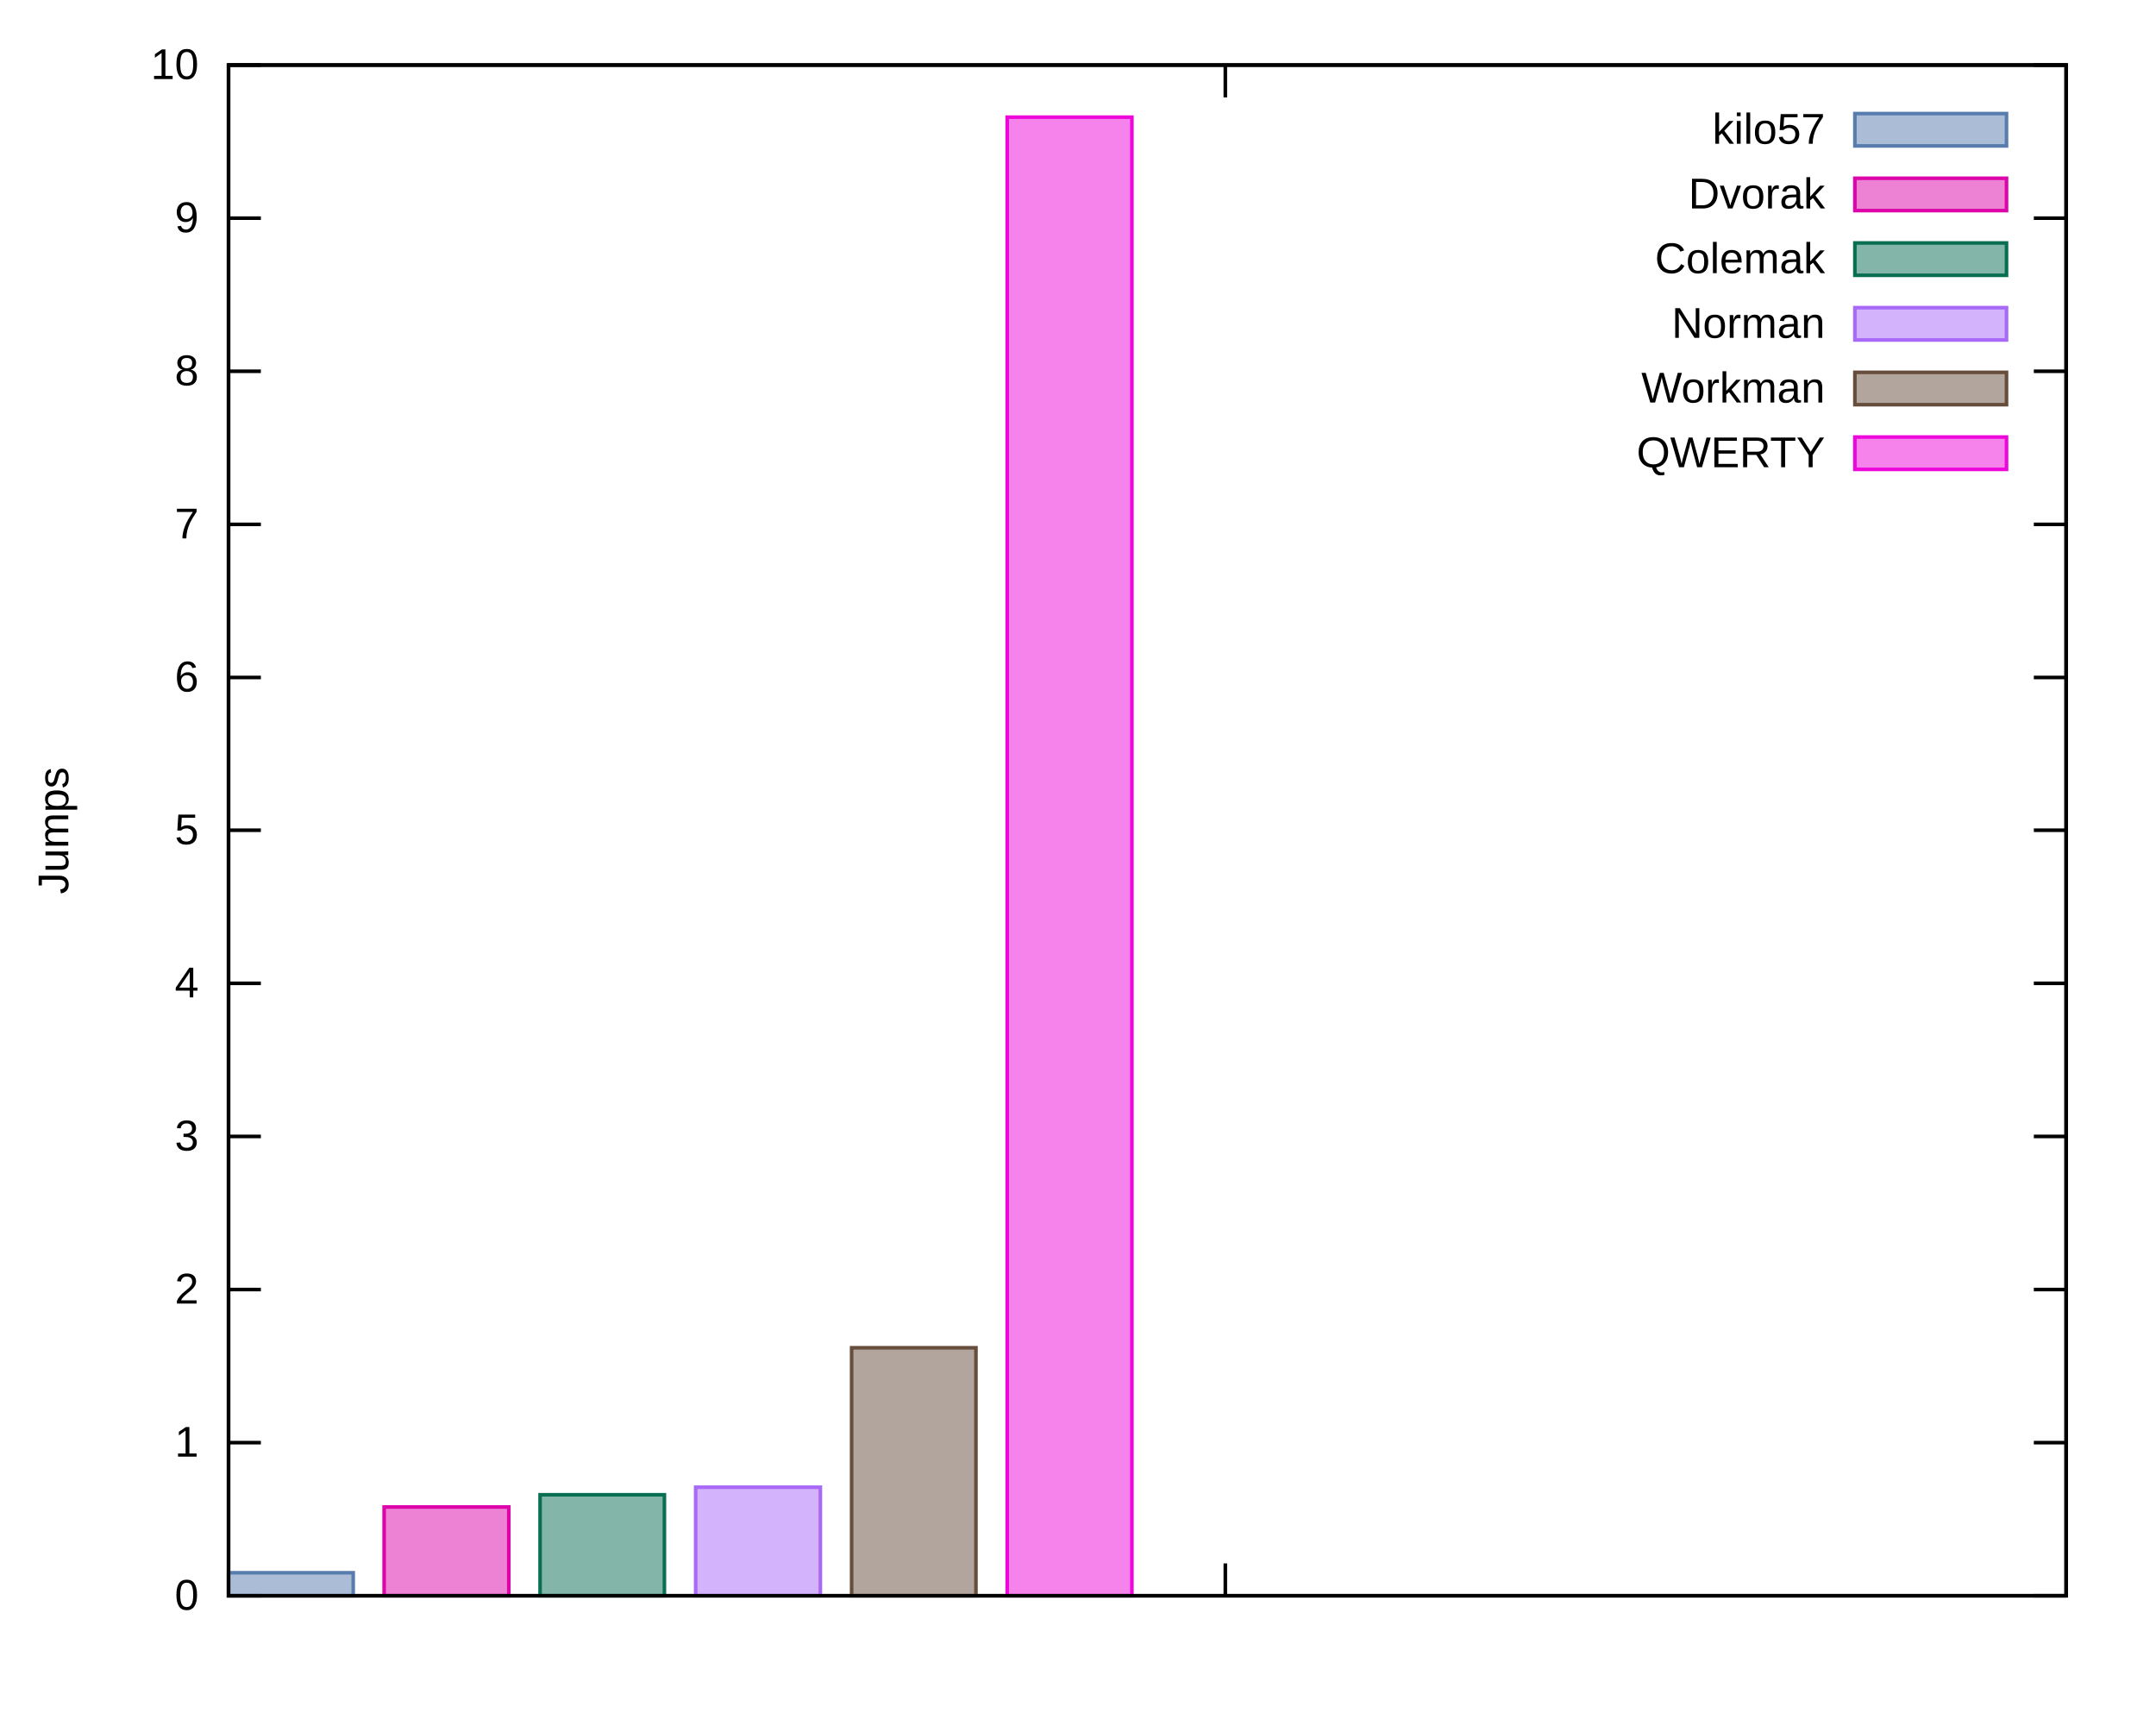
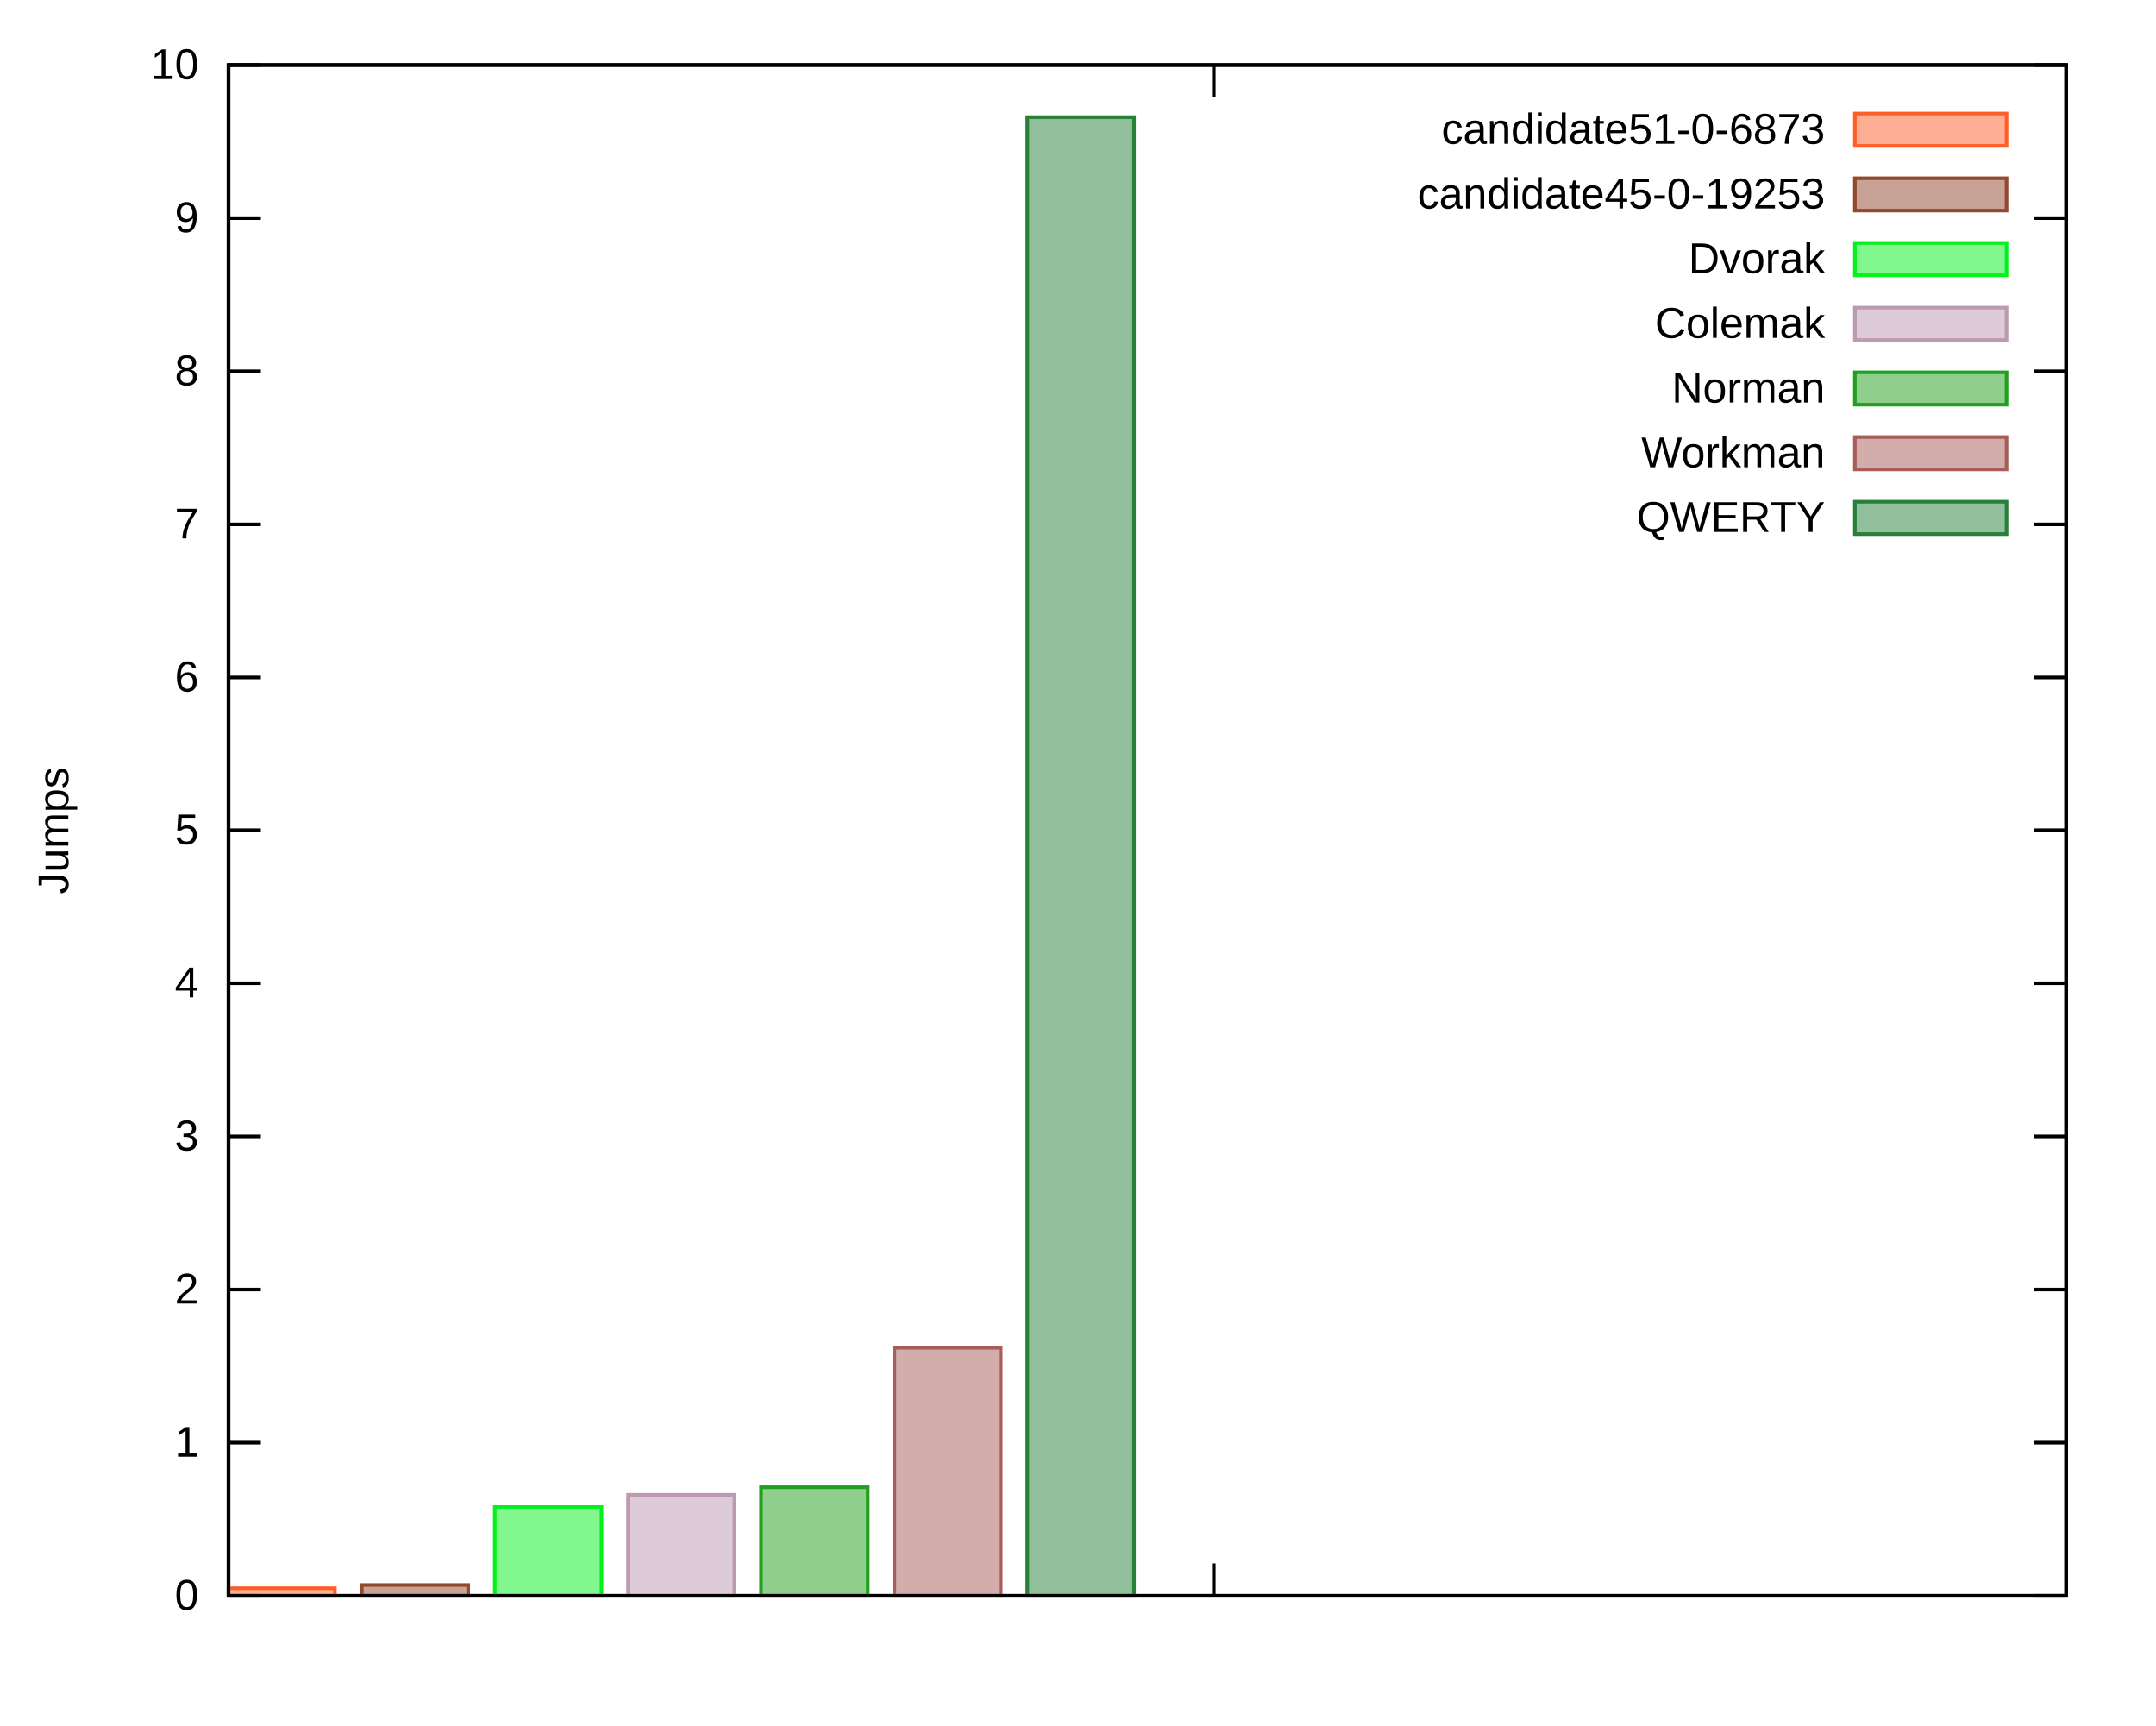
<svg xmlns="http://www.w3.org/2000/svg" xmlns:xlink="http://www.w3.org/1999/xlink" width="600" height="480" viewBox="0 0 600 480">
  <g id="gnuplot_canvas">
    <rect x="0" y="0" width="600" height="480" fill="none" />
    <defs>
      <circle id="gpDot" r="0.5" stroke-width="0.5" stroke="currentColor" />
      <path id="gpPt0" stroke-width="0.222" stroke="currentColor" d="M-1,0 h2 M0,-1 v2" />
      <path id="gpPt1" stroke-width="0.222" stroke="currentColor" d="M-1,-1 L1,1 M1,-1 L-1,1" />
      <path id="gpPt2" stroke-width="0.222" stroke="currentColor" d="M-1,0 L1,0 M0,-1 L0,1 M-1,-1 L1,1 M-1,1 L1,-1" />
      <rect id="gpPt3" stroke-width="0.222" stroke="currentColor" x="-1" y="-1" width="2" height="2" />
      <rect id="gpPt4" stroke-width="0.222" stroke="currentColor" fill="currentColor" x="-1" y="-1" width="2" height="2" />
      <circle id="gpPt5" stroke-width="0.222" stroke="currentColor" cx="0" cy="0" r="1" />
      <use xlink:href="#gpPt5" id="gpPt6" fill="currentColor" stroke="none" />
      <path id="gpPt7" stroke-width="0.222" stroke="currentColor" d="M0,-1.33 L-1.33,0.67 L1.33,0.67 z" />
      <use xlink:href="#gpPt7" id="gpPt8" fill="currentColor" stroke="none" />
      <use xlink:href="#gpPt7" id="gpPt9" stroke="currentColor" transform="rotate(180)" />
      <use xlink:href="#gpPt9" id="gpPt10" fill="currentColor" stroke="none" />
      <use xlink:href="#gpPt3" id="gpPt11" stroke="currentColor" transform="rotate(45)" />
      <use xlink:href="#gpPt11" id="gpPt12" fill="currentColor" stroke="none" />
      <path id="gpPt13" stroke-width="0.222" stroke="currentColor" d="M0,1.330 L1.265,0.411 L0.782,-1.067 L-0.782,-1.076 L-1.265,0.411 z" />
      <use xlink:href="#gpPt13" id="gpPt14" fill="currentColor" stroke="none" />
      <filter id="textbox" filterUnits="objectBoundingBox" x="0" y="0" height="1" width="1">
        <feFlood flood-color="white" flood-opacity="1" result="bgnd" />
        <feComposite in="SourceGraphic" in2="bgnd" operator="atop" />
      </filter>
      <filter id="greybox" filterUnits="objectBoundingBox" x="0" y="0" height="1" width="1">
        <feFlood flood-color="lightgrey" flood-opacity="1" result="grey" />
        <feComposite in="SourceGraphic" in2="grey" operator="atop" />
      </filter>
    </defs>
    <g fill="none" color="white" stroke="currentColor" stroke-width="1.00" stroke-linecap="butt" stroke-linejoin="miter">
</g>
    <g fill="none" color="black" stroke="currentColor" stroke-width="1.00" stroke-linecap="butt" stroke-linejoin="miter">
      <path stroke="black" d="M63.6,444.0 L72.6,444.0 M575.0,444.0 L566.0,444.0  " />
      <g transform="translate(55.3,447.9)" stroke="none" fill="black" font-family="Arial" font-size="12.00" text-anchor="end">
        <text>
          <tspan font-family="Arial"> 0</tspan>
        </text>
      </g>
    </g>
    <g fill="none" color="black" stroke="currentColor" stroke-width="1.00" stroke-linecap="butt" stroke-linejoin="miter">
      <path stroke="black" d="M63.6,401.4 L72.6,401.4 M575.0,401.4 L566.0,401.4  " />
      <g transform="translate(55.3,405.3)" stroke="none" fill="black" font-family="Arial" font-size="12.00" text-anchor="end">
        <text>
          <tspan font-family="Arial"> 1</tspan>
        </text>
      </g>
    </g>
    <g fill="none" color="black" stroke="currentColor" stroke-width="1.00" stroke-linecap="butt" stroke-linejoin="miter">
      <path stroke="black" d="M63.6,358.8 L72.6,358.8 M575.0,358.8 L566.0,358.8  " />
      <g transform="translate(55.3,362.7)" stroke="none" fill="black" font-family="Arial" font-size="12.00" text-anchor="end">
        <text>
          <tspan font-family="Arial"> 2</tspan>
        </text>
      </g>
    </g>
    <g fill="none" color="black" stroke="currentColor" stroke-width="1.00" stroke-linecap="butt" stroke-linejoin="miter">
      <path stroke="black" d="M63.6,316.2 L72.6,316.2 M575.0,316.2 L566.0,316.2  " />
      <g transform="translate(55.3,320.1)" stroke="none" fill="black" font-family="Arial" font-size="12.00" text-anchor="end">
        <text>
          <tspan font-family="Arial"> 3</tspan>
        </text>
      </g>
    </g>
    <g fill="none" color="black" stroke="currentColor" stroke-width="1.00" stroke-linecap="butt" stroke-linejoin="miter">
      <path stroke="black" d="M63.6,273.6 L72.6,273.6 M575.0,273.6 L566.0,273.6  " />
      <g transform="translate(55.3,277.5)" stroke="none" fill="black" font-family="Arial" font-size="12.00" text-anchor="end">
        <text>
          <tspan font-family="Arial"> 4</tspan>
        </text>
      </g>
    </g>
    <g fill="none" color="black" stroke="currentColor" stroke-width="1.00" stroke-linecap="butt" stroke-linejoin="miter">
      <path stroke="black" d="M63.6,231.0 L72.6,231.0 M575.0,231.0 L566.0,231.0  " />
      <g transform="translate(55.3,234.9)" stroke="none" fill="black" font-family="Arial" font-size="12.00" text-anchor="end">
        <text>
          <tspan font-family="Arial"> 5</tspan>
        </text>
      </g>
    </g>
    <g fill="none" color="black" stroke="currentColor" stroke-width="1.00" stroke-linecap="butt" stroke-linejoin="miter">
      <path stroke="black" d="M63.6,188.5 L72.6,188.5 M575.0,188.5 L566.0,188.5  " />
      <g transform="translate(55.3,192.4)" stroke="none" fill="black" font-family="Arial" font-size="12.00" text-anchor="end">
        <text>
          <tspan font-family="Arial"> 6</tspan>
        </text>
      </g>
    </g>
    <g fill="none" color="black" stroke="currentColor" stroke-width="1.00" stroke-linecap="butt" stroke-linejoin="miter">
      <path stroke="black" d="M63.6,145.9 L72.6,145.9 M575.0,145.9 L566.0,145.9  " />
      <g transform="translate(55.3,149.8)" stroke="none" fill="black" font-family="Arial" font-size="12.00" text-anchor="end">
        <text>
          <tspan font-family="Arial"> 7</tspan>
        </text>
      </g>
    </g>
    <g fill="none" color="black" stroke="currentColor" stroke-width="1.00" stroke-linecap="butt" stroke-linejoin="miter">
      <path stroke="black" d="M63.6,103.3 L72.6,103.3 M575.0,103.3 L566.0,103.3  " />
      <g transform="translate(55.3,107.2)" stroke="none" fill="black" font-family="Arial" font-size="12.00" text-anchor="end">
        <text>
          <tspan font-family="Arial"> 8</tspan>
        </text>
      </g>
    </g>
    <g fill="none" color="black" stroke="currentColor" stroke-width="1.00" stroke-linecap="butt" stroke-linejoin="miter">
      <path stroke="black" d="M63.6,60.7 L72.6,60.7 M575.0,60.7 L566.0,60.7  " />
      <g transform="translate(55.3,64.6)" stroke="none" fill="black" font-family="Arial" font-size="12.00" text-anchor="end">
        <text>
          <tspan font-family="Arial"> 9</tspan>
        </text>
      </g>
    </g>
    <g fill="none" color="black" stroke="currentColor" stroke-width="1.00" stroke-linecap="butt" stroke-linejoin="miter">
      <path stroke="black" d="M63.6,18.1 L72.6,18.1 M575.0,18.1 L566.0,18.1  " />
      <g transform="translate(55.3,22.0)" stroke="none" fill="black" font-family="Arial" font-size="12.00" text-anchor="end">
        <text>
          <tspan font-family="Arial"> 10</tspan>
        </text>
      </g>
    </g>
    <g fill="none" color="black" stroke="currentColor" stroke-width="1.00" stroke-linecap="butt" stroke-linejoin="miter">
-       <path stroke="black" d="M341.0,444.0 L341.0,435.0 M341.0,18.1 L341.0,27.1  " />
-       <g transform="translate(341.0,465.9)" stroke="none" fill="black" font-family="Arial" font-size="12.00" text-anchor="middle">
+       <path stroke="black" d="M337.8,444.0 L337.8,435.0 M337.8,18.1 L337.8,27.1  " />
+       <g transform="translate(337.8,465.9)" stroke="none" fill="black" font-family="Arial" font-size="12.00" text-anchor="middle">
        <text />
      </g>
    </g>
    <g fill="none" color="black" stroke="currentColor" stroke-width="1.00" stroke-linecap="butt" stroke-linejoin="miter">
</g>
    <g fill="none" color="black" stroke="currentColor" stroke-width="1.00" stroke-linecap="butt" stroke-linejoin="miter">
      <path stroke="black" d="M63.6,18.1 L63.6,444.0 L575.0,444.0 L575.0,18.1 L63.6,18.1 Z  " />
    </g>
    <g fill="none" color="black" stroke="currentColor" stroke-width="1.00" stroke-linecap="butt" stroke-linejoin="miter">
      <g transform="translate(19.0,231.1) rotate(270)" stroke="none" fill="black" font-family="Arial" font-size="12.00" text-anchor="middle">
        <text>
          <tspan font-family="Arial">Jumps</tspan>
        </text>
      </g>
    </g>
    <g fill="none" color="black" stroke="currentColor" stroke-width="1.00" stroke-linecap="butt" stroke-linejoin="miter">
</g>
    <g id="gnuplot_plot_1">
      <g fill="none" color="black" stroke="currentColor" stroke-width="1.00" stroke-linecap="butt" stroke-linejoin="miter">
        <g transform="translate(507.9,40.0)" stroke="none" fill="black" font-family="Arial" font-size="12.00" text-anchor="end">
          <text>
-             <tspan font-family="Arial">kilo57</tspan>
-           </text>
-         </g>
-       </g>
-       <g fill="none" color="black" stroke="currentColor" stroke-width="1.00" stroke-linecap="butt" stroke-linejoin="miter">
-         <g stroke="none" shape-rendering="crispEdges">
-           <polygon fill="rgb( 89, 124, 174)" fill-opacity="0.5" points="516.2,40.6 558.4,40.6 558.4,31.6 516.2,31.6 " />
-         </g>
-         <path stroke="rgb( 89, 124, 174)" d="M516.2,40.6 L558.4,40.6 L558.4,31.6 L516.2,31.6 L516.2,40.6 Z  " />
-       </g>
-       <g fill="none" color="black" stroke="currentColor" stroke-width="1.00" stroke-linecap="butt" stroke-linejoin="miter">
-         <g stroke="none" shape-rendering="crispEdges">
-           <polygon fill="rgb( 89, 124, 174)" fill-opacity="0.5" points="63.6,444.0 98.4,444.0 98.4,437.5 63.6,437.5 " />
-         </g>
-         <path stroke="rgb( 89, 124, 174)" d="M63.6,444.0 L63.6,437.6 L98.3,437.6 L98.3,444.0 L63.6,444.0 Z  " />
+             <tspan font-family="Arial">candidate51-0-6873</tspan>
+           </text>
+         </g>
+       </g>
+       <g fill="none" color="black" stroke="currentColor" stroke-width="1.00" stroke-linecap="butt" stroke-linejoin="miter">
+         <g stroke="none" shape-rendering="crispEdges">
+           <polygon fill="rgb(254,  94,  39)" fill-opacity="0.5" points="516.2,40.6 558.4,40.6 558.4,31.6 516.2,31.6 " />
+         </g>
+         <path stroke="rgb(254,  94,  39)" d="M516.2,40.6 L558.4,40.6 L558.4,31.6 L516.2,31.6 L516.2,40.6 Z  " />
+       </g>
+       <g fill="none" color="black" stroke="currentColor" stroke-width="1.00" stroke-linecap="butt" stroke-linejoin="miter">
+         <g stroke="none" shape-rendering="crispEdges">
+           <polygon fill="rgb(254,  94,  39)" fill-opacity="0.5" points="63.6,444.0 93.3,444.0 93.3,441.8 63.6,441.8 " />
+         </g>
+         <path stroke="rgb(254,  94,  39)" d="M63.6,444.0 L63.6,441.9 L93.2,441.9 L93.2,444.0 L63.6,444.0 Z  " />
      </g>
    </g>
    <g id="gnuplot_plot_2">
      <g fill="none" color="black" stroke="currentColor" stroke-width="1.00" stroke-linecap="butt" stroke-linejoin="miter">
        <g transform="translate(507.9,58.0)" stroke="none" fill="black" font-family="Arial" font-size="12.00" text-anchor="end">
          <text>
+             <tspan font-family="Arial">candidate45-0-19253</tspan>
+           </text>
+         </g>
+       </g>
+       <g fill="none" color="black" stroke="currentColor" stroke-width="1.00" stroke-linecap="butt" stroke-linejoin="miter">
+         <g stroke="none" shape-rendering="crispEdges">
+           <polygon fill="rgb(146,  73,  45)" fill-opacity="0.5" points="516.2,58.6 558.4,58.6 558.4,49.6 516.2,49.6 " />
+         </g>
+         <path stroke="rgb(146,  73,  45)" d="M516.2,58.6 L558.4,58.6 L558.4,49.6 L516.2,49.6 L516.2,58.6 Z  " />
+       </g>
+       <g fill="none" color="black" stroke="currentColor" stroke-width="1.00" stroke-linecap="butt" stroke-linejoin="miter">
+         <g stroke="none" shape-rendering="crispEdges">
+           <polygon fill="rgb(146,  73,  45)" fill-opacity="0.5" points="100.7,444.0 130.4,444.0 130.4,440.9 100.7,440.9 " />
+         </g>
+         <path stroke="rgb(146,  73,  45)" d="M100.7,444.0 L100.7,441.0 L130.3,441.0 L130.3,444.0 L100.7,444.0 Z  " />
+       </g>
+     </g>
+     <g id="gnuplot_plot_3">
+       <g fill="none" color="black" stroke="currentColor" stroke-width="1.00" stroke-linecap="butt" stroke-linejoin="miter">
+         <g transform="translate(507.9,76.0)" stroke="none" fill="black" font-family="Arial" font-size="12.00" text-anchor="end">
+           <text>
            <tspan font-family="Arial">Dvorak</tspan>
          </text>
        </g>
      </g>
      <g fill="none" color="black" stroke="currentColor" stroke-width="1.00" stroke-linecap="butt" stroke-linejoin="miter">
        <g stroke="none" shape-rendering="crispEdges">
-           <polygon fill="rgb(221,   4, 169)" fill-opacity="0.5" points="516.2,58.6 558.4,58.6 558.4,49.6 516.2,49.6 " />
-         </g>
-         <path stroke="rgb(221,   4, 169)" d="M516.2,58.6 L558.4,58.6 L558.4,49.6 L516.2,49.6 L516.2,58.6 Z  " />
-       </g>
-       <g fill="none" color="black" stroke="currentColor" stroke-width="1.00" stroke-linecap="butt" stroke-linejoin="miter">
-         <g stroke="none" shape-rendering="crispEdges">
-           <polygon fill="rgb(221,   4, 169)" fill-opacity="0.5" points="106.9,444.0 141.7,444.0 141.7,419.2 106.9,419.2 " />
-         </g>
-         <path stroke="rgb(221,   4, 169)" d="M106.9,444.0 L106.9,419.3 L141.6,419.3 L141.6,444.0 L106.9,444.0 Z  " />
-       </g>
-     </g>
-     <g id="gnuplot_plot_3">
-       <g fill="none" color="black" stroke="currentColor" stroke-width="1.00" stroke-linecap="butt" stroke-linejoin="miter">
-         <g transform="translate(507.9,76.0)" stroke="none" fill="black" font-family="Arial" font-size="12.00" text-anchor="end">
+           <polygon fill="rgb(  5, 240,  31)" fill-opacity="0.5" points="516.2,76.6 558.4,76.6 558.4,67.6 516.2,67.6 " />
+         </g>
+         <path stroke="rgb(  5, 240,  31)" d="M516.2,76.6 L558.4,76.6 L558.4,67.6 L516.2,67.6 L516.2,76.6 Z  " />
+       </g>
+       <g fill="none" color="black" stroke="currentColor" stroke-width="1.00" stroke-linecap="butt" stroke-linejoin="miter">
+         <g stroke="none" shape-rendering="crispEdges">
+           <polygon fill="rgb(  5, 240,  31)" fill-opacity="0.5" points="137.7,444.0 167.5,444.0 167.5,419.2 137.7,419.2 " />
+         </g>
+         <path stroke="rgb(  5, 240,  31)" d="M137.7,444.0 L137.7,419.3 L167.4,419.3 L167.4,444.0 L137.7,444.0 Z  " />
+       </g>
+     </g>
+     <g id="gnuplot_plot_4">
+       <g fill="none" color="black" stroke="currentColor" stroke-width="1.00" stroke-linecap="butt" stroke-linejoin="miter">
+         <g transform="translate(507.9,94.0)" stroke="none" fill="black" font-family="Arial" font-size="12.00" text-anchor="end">
          <text>
            <tspan font-family="Arial">Colemak</tspan>
          </text>
        </g>
      </g>
      <g fill="none" color="black" stroke="currentColor" stroke-width="1.00" stroke-linecap="butt" stroke-linejoin="miter">
        <g stroke="none" shape-rendering="crispEdges">
-           <polygon fill="rgb(  9, 111,  83)" fill-opacity="0.5" points="516.2,76.6 558.4,76.6 558.4,67.6 516.2,67.6 " />
-         </g>
-         <path stroke="rgb(  9, 111,  83)" d="M516.2,76.6 L558.4,76.6 L558.4,67.6 L516.2,67.6 L516.2,76.6 Z  " />
-       </g>
-       <g fill="none" color="black" stroke="currentColor" stroke-width="1.00" stroke-linecap="butt" stroke-linejoin="miter">
-         <g stroke="none" shape-rendering="crispEdges">
-           <polygon fill="rgb(  9, 111,  83)" fill-opacity="0.5" points="150.3,444.0 185.0,444.0 185.0,415.8 150.3,415.8 " />
-         </g>
-         <path stroke="rgb(  9, 111,  83)" d="M150.3,444.0 L150.3,415.9 L184.9,415.9 L184.9,444.0 L150.3,444.0 Z  " />
-       </g>
-     </g>
-     <g id="gnuplot_plot_4">
-       <g fill="none" color="black" stroke="currentColor" stroke-width="1.00" stroke-linecap="butt" stroke-linejoin="miter">
-         <g transform="translate(507.9,94.0)" stroke="none" fill="black" font-family="Arial" font-size="12.00" text-anchor="end">
+           <polygon fill="rgb(188, 154, 177)" fill-opacity="0.5" points="516.2,94.6 558.4,94.6 558.4,85.6 516.2,85.6 " />
+         </g>
+         <path stroke="rgb(188, 154, 177)" d="M516.2,94.6 L558.4,94.6 L558.4,85.6 L516.2,85.6 L516.2,94.6 Z  " />
+       </g>
+       <g fill="none" color="black" stroke="currentColor" stroke-width="1.00" stroke-linecap="butt" stroke-linejoin="miter">
+         <g stroke="none" shape-rendering="crispEdges">
+           <polygon fill="rgb(188, 154, 177)" fill-opacity="0.5" points="174.8,444.0 204.5,444.0 204.5,415.8 174.8,415.8 " />
+         </g>
+         <path stroke="rgb(188, 154, 177)" d="M174.8,444.0 L174.8,415.9 L204.4,415.9 L204.4,444.0 L174.8,444.0 Z  " />
+       </g>
+     </g>
+     <g id="gnuplot_plot_5">
+       <g fill="none" color="black" stroke="currentColor" stroke-width="1.00" stroke-linecap="butt" stroke-linejoin="miter">
+         <g transform="translate(507.9,112.0)" stroke="none" fill="black" font-family="Arial" font-size="12.00" text-anchor="end">
          <text>
            <tspan font-family="Arial">Norman</tspan>
          </text>
        </g>
      </g>
      <g fill="none" color="black" stroke="currentColor" stroke-width="1.00" stroke-linecap="butt" stroke-linejoin="miter">
        <g stroke="none" shape-rendering="crispEdges">
-           <polygon fill="rgb(168, 104, 248)" fill-opacity="0.5" points="516.2,94.6 558.4,94.6 558.4,85.6 516.2,85.6 " />
-         </g>
-         <path stroke="rgb(168, 104, 248)" d="M516.2,94.6 L558.4,94.6 L558.4,85.6 L516.2,85.6 L516.2,94.6 Z  " />
-       </g>
-       <g fill="none" color="black" stroke="currentColor" stroke-width="1.00" stroke-linecap="butt" stroke-linejoin="miter">
-         <g stroke="none" shape-rendering="crispEdges">
-           <polygon fill="rgb(168, 104, 248)" fill-opacity="0.5" points="193.6,444.0 228.4,444.0 228.4,413.7 193.6,413.7 " />
-         </g>
-         <path stroke="rgb(168, 104, 248)" d="M193.6,444.0 L193.6,413.8 L228.3,413.8 L228.3,444.0 L193.6,444.0 Z  " />
-       </g>
-     </g>
-     <g id="gnuplot_plot_5">
-       <g fill="none" color="black" stroke="currentColor" stroke-width="1.00" stroke-linecap="butt" stroke-linejoin="miter">
-         <g transform="translate(507.9,112.0)" stroke="none" fill="black" font-family="Arial" font-size="12.00" text-anchor="end">
+           <polygon fill="rgb( 34, 159,  31)" fill-opacity="0.5" points="516.2,112.6 558.4,112.6 558.4,103.6 516.2,103.6 " />
+         </g>
+         <path stroke="rgb( 34, 159,  31)" d="M516.2,112.6 L558.4,112.6 L558.4,103.6 L516.2,103.6 L516.2,112.6 Z  " />
+       </g>
+       <g fill="none" color="black" stroke="currentColor" stroke-width="1.00" stroke-linecap="butt" stroke-linejoin="miter">
+         <g stroke="none" shape-rendering="crispEdges">
+           <polygon fill="rgb( 34, 159,  31)" fill-opacity="0.5" points="211.8,444.0 241.6,444.0 241.6,413.7 211.8,413.7 " />
+         </g>
+         <path stroke="rgb( 34, 159,  31)" d="M211.8,444.0 L211.8,413.8 L241.5,413.8 L241.5,444.0 L211.8,444.0 Z  " />
+       </g>
+     </g>
+     <g id="gnuplot_plot_6">
+       <g fill="none" color="black" stroke="currentColor" stroke-width="1.00" stroke-linecap="butt" stroke-linejoin="miter">
+         <g transform="translate(507.9,130.0)" stroke="none" fill="black" font-family="Arial" font-size="12.00" text-anchor="end">
          <text>
            <tspan font-family="Arial">Workman</tspan>
          </text>
        </g>
      </g>
      <g fill="none" color="black" stroke="currentColor" stroke-width="1.00" stroke-linecap="butt" stroke-linejoin="miter">
        <g stroke="none" shape-rendering="crispEdges">
-           <polygon fill="rgb(102,  77,  60)" fill-opacity="0.5" points="516.2,112.6 558.4,112.6 558.4,103.6 516.2,103.6 " />
-         </g>
-         <path stroke="rgb(102,  77,  60)" d="M516.2,112.6 L558.4,112.6 L558.4,103.6 L516.2,103.6 L516.2,112.6 Z  " />
-       </g>
-       <g fill="none" color="black" stroke="currentColor" stroke-width="1.00" stroke-linecap="butt" stroke-linejoin="miter">
-         <g stroke="none" shape-rendering="crispEdges">
-           <polygon fill="rgb(102,  77,  60)" fill-opacity="0.5" points="237.0,444.0 271.7,444.0 271.7,374.9 237.0,374.9 " />
-         </g>
-         <path stroke="rgb(102,  77,  60)" d="M237.0,444.0 L237.0,375.0 L271.6,375.0 L271.6,444.0 L237.0,444.0 Z  " />
-       </g>
-     </g>
-     <g id="gnuplot_plot_6">
-       <g fill="none" color="black" stroke="currentColor" stroke-width="1.00" stroke-linecap="butt" stroke-linejoin="miter">
-         <g transform="translate(507.9,130.0)" stroke="none" fill="black" font-family="Arial" font-size="12.00" text-anchor="end">
+           <polygon fill="rgb(169,  93,  88)" fill-opacity="0.5" points="516.2,130.6 558.4,130.6 558.4,121.6 516.2,121.6 " />
+         </g>
+         <path stroke="rgb(169,  93,  88)" d="M516.2,130.6 L558.4,130.6 L558.4,121.6 L516.2,121.6 L516.2,130.6 Z  " />
+       </g>
+       <g fill="none" color="black" stroke="currentColor" stroke-width="1.00" stroke-linecap="butt" stroke-linejoin="miter">
+         <g stroke="none" shape-rendering="crispEdges">
+           <polygon fill="rgb(169,  93,  88)" fill-opacity="0.5" points="248.9,444.0 278.6,444.0 278.6,374.9 248.9,374.9 " />
+         </g>
+         <path stroke="rgb(169,  93,  88)" d="M248.9,444.0 L248.9,375.0 L278.5,375.0 L278.5,444.0 L248.9,444.0 Z  " />
+       </g>
+     </g>
+     <g id="gnuplot_plot_7">
+       <g fill="none" color="black" stroke="currentColor" stroke-width="1.00" stroke-linecap="butt" stroke-linejoin="miter">
+         <g transform="translate(507.9,148.0)" stroke="none" fill="black" font-family="Arial" font-size="12.00" text-anchor="end">
          <text>
            <tspan font-family="Arial">QWERTY</tspan>
          </text>
        </g>
      </g>
      <g fill="none" color="black" stroke="currentColor" stroke-width="1.00" stroke-linecap="butt" stroke-linejoin="miter">
        <g stroke="none" shape-rendering="crispEdges">
-           <polygon fill="rgb(238,   7, 218)" fill-opacity="0.5" points="516.2,130.6 558.4,130.6 558.4,121.6 516.2,121.6 " />
-         </g>
-         <path stroke="rgb(238,   7, 218)" d="M516.2,130.6 L558.4,130.6 L558.4,121.6 L516.2,121.6 L516.2,130.6 Z  " />
-       </g>
-       <g fill="none" color="black" stroke="currentColor" stroke-width="1.00" stroke-linecap="butt" stroke-linejoin="miter">
-         <g stroke="none" shape-rendering="crispEdges">
-           <polygon fill="rgb(238,   7, 218)" fill-opacity="0.5" points="280.3,444.0 315.1,444.0 315.1,32.5 280.3,32.5 " />
-         </g>
-         <path stroke="rgb(238,   7, 218)" d="M280.3,444.0 L280.3,32.6 L315.0,32.6 L315.0,444.0 L280.3,444.0 Z  " />
-       </g>
-     </g>
-     <g id="gnuplot_plot_7">
+           <polygon fill="rgb( 39, 128,  56)" fill-opacity="0.5" points="516.2,148.6 558.4,148.6 558.4,139.6 516.2,139.6 " />
+         </g>
+         <path stroke="rgb( 39, 128,  56)" d="M516.2,148.6 L558.4,148.6 L558.4,139.6 L516.2,139.6 L516.2,148.6 Z  " />
+       </g>
+       <g fill="none" color="black" stroke="currentColor" stroke-width="1.00" stroke-linecap="butt" stroke-linejoin="miter">
+         <g stroke="none" shape-rendering="crispEdges">
+           <polygon fill="rgb( 39, 128,  56)" fill-opacity="0.5" points="285.9,444.0 315.7,444.0 315.7,32.5 285.9,32.5 " />
+         </g>
+         <path stroke="rgb( 39, 128,  56)" d="M285.9,444.0 L285.9,32.6 L315.6,32.6 L315.6,444.0 L285.9,444.0 Z  " />
+       </g>
+     </g>
+     <g id="gnuplot_plot_8">
      <g fill="none" color="black" stroke="currentColor" stroke-width="1.00" stroke-linecap="butt" stroke-linejoin="miter">
</g>
    </g>
    <g fill="none" color="white" stroke="rgb(  0,   0,   0)" stroke-width="2.00" stroke-linecap="butt" stroke-linejoin="miter">
</g>
    <g fill="none" color="black" stroke="currentColor" stroke-width="2.00" stroke-linecap="butt" stroke-linejoin="miter">
</g>
    <g fill="none" color="black" stroke="black" stroke-width="1.00" stroke-linecap="butt" stroke-linejoin="miter">
</g>
    <g fill="none" color="black" stroke="currentColor" stroke-width="1.00" stroke-linecap="butt" stroke-linejoin="miter">
      <path stroke="black" d="M63.6,18.1 L63.6,444.0 L575.0,444.0 L575.0,18.1 L63.6,18.1 Z  " />
    </g>
    <g fill="none" color="black" stroke="currentColor" stroke-width="1.00" stroke-linecap="butt" stroke-linejoin="miter">
</g>
  </g>
</svg>
